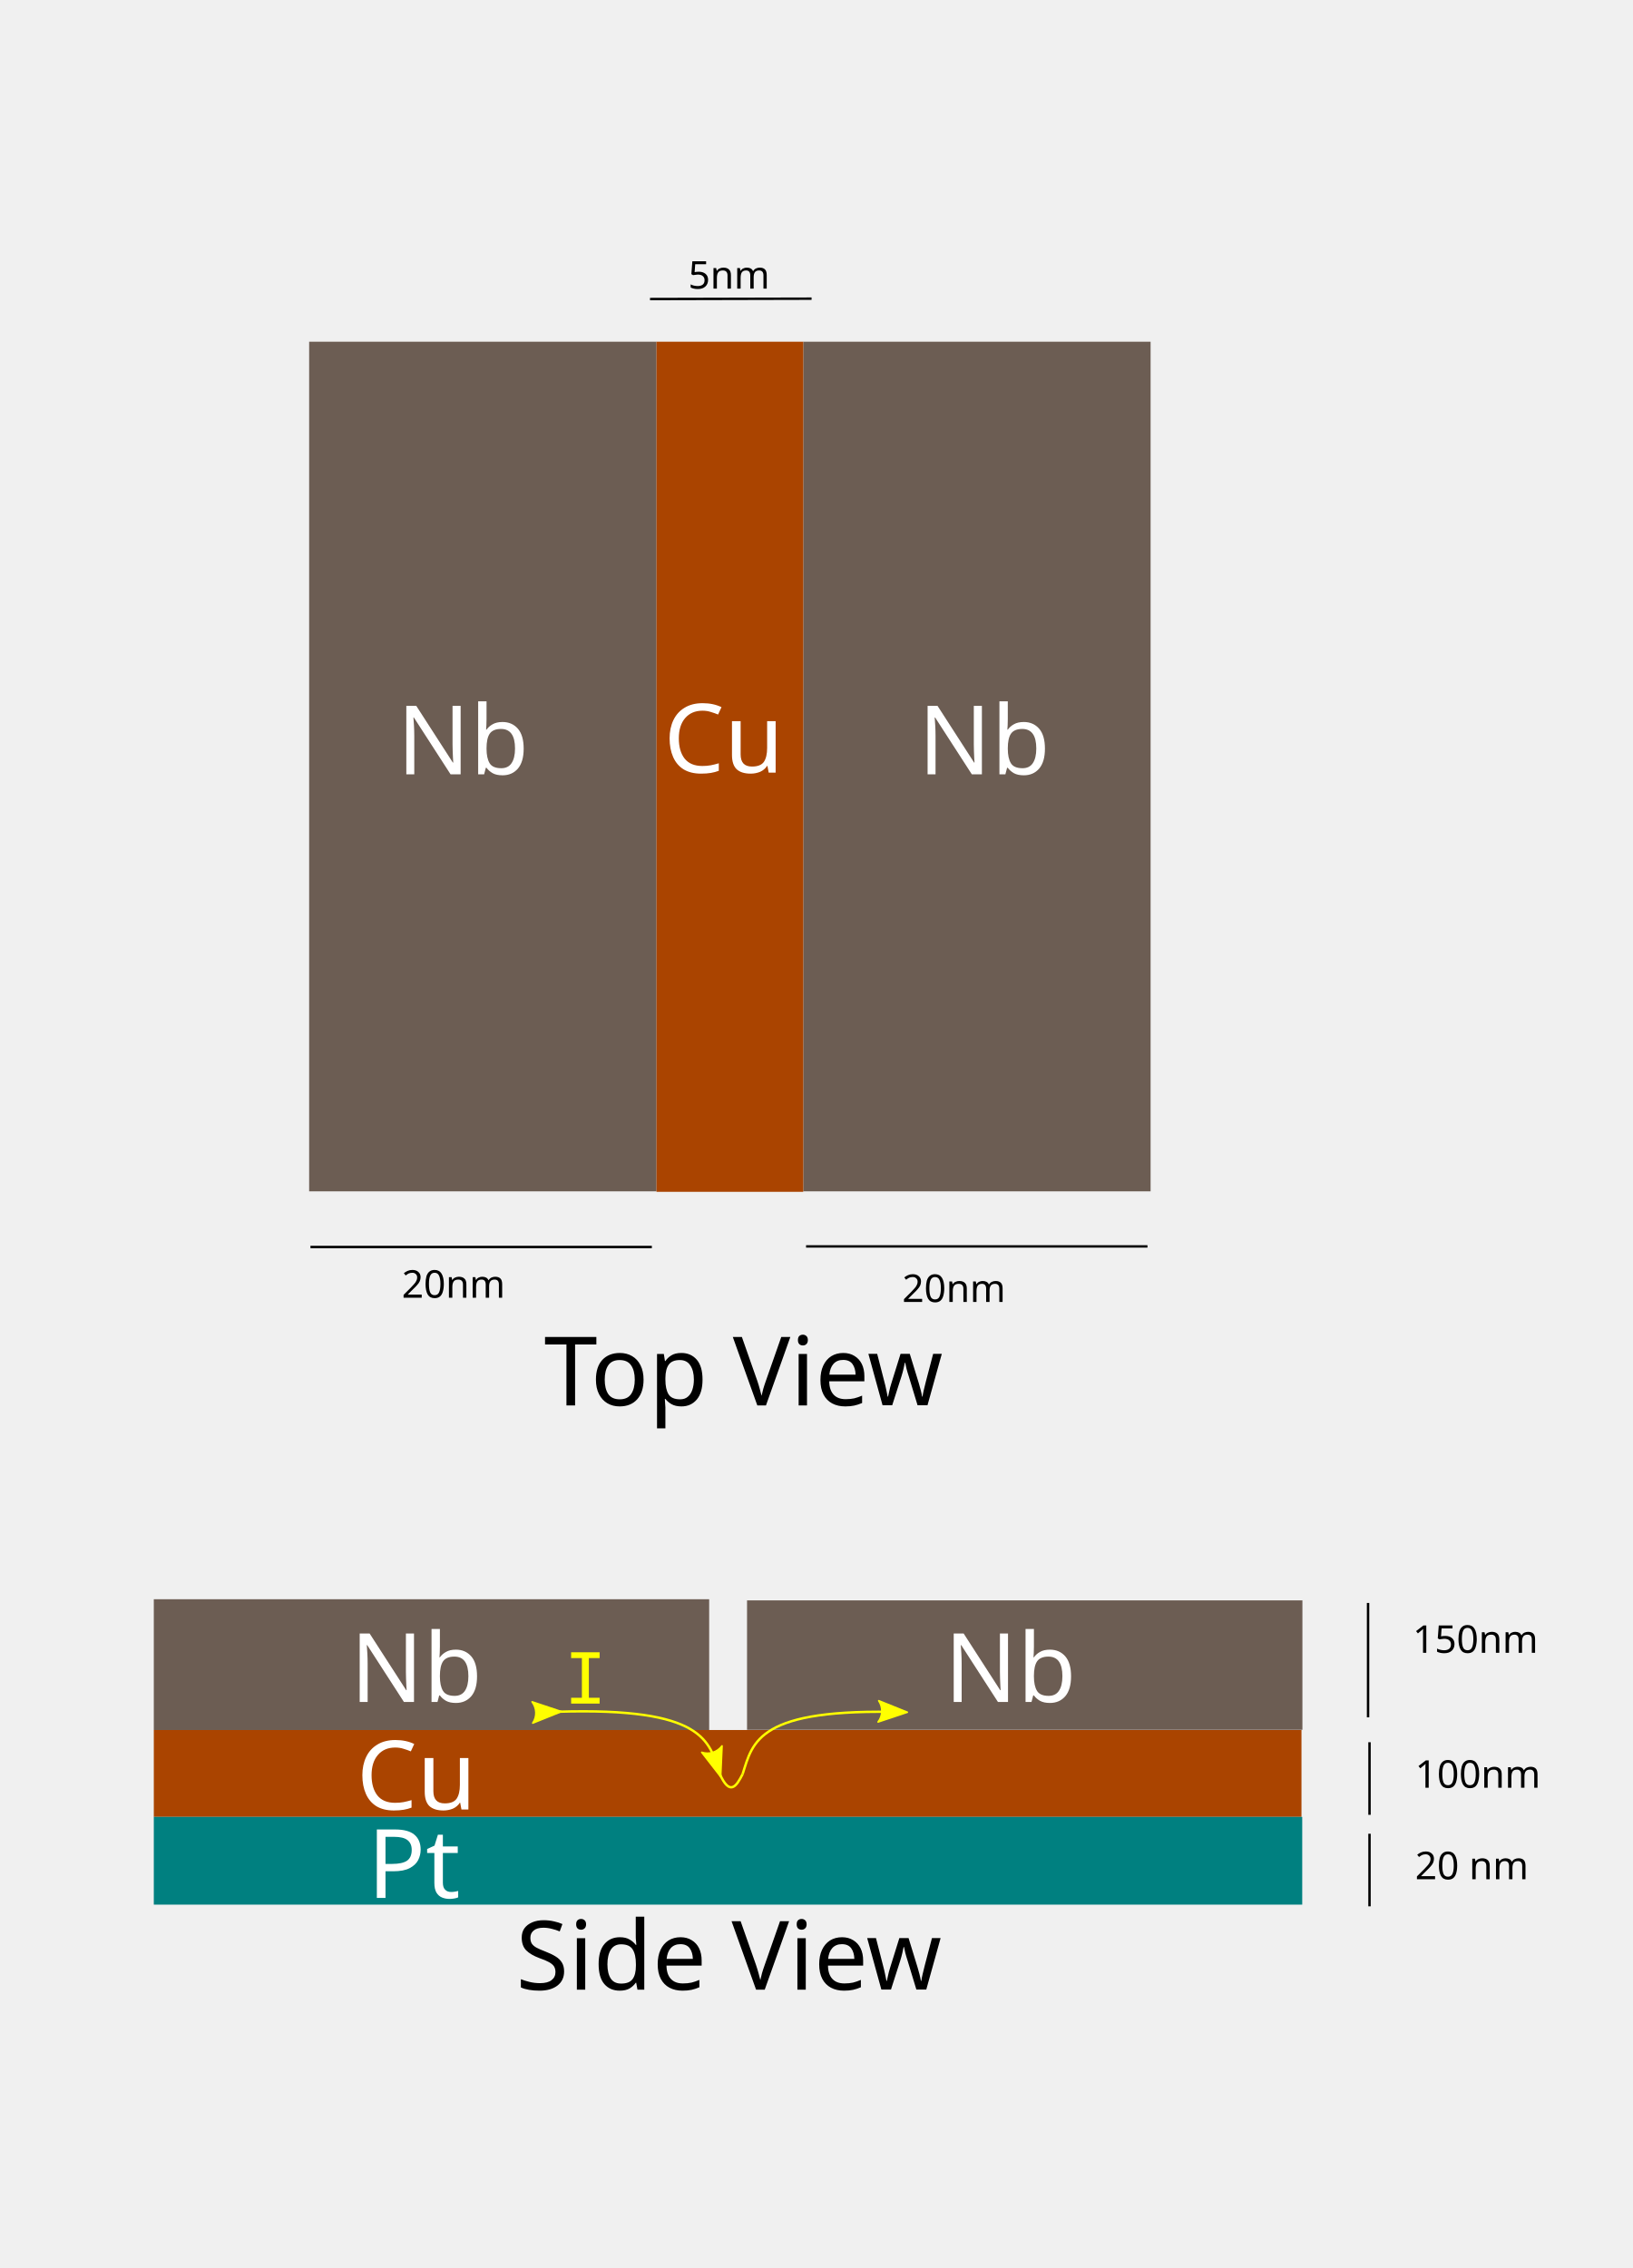
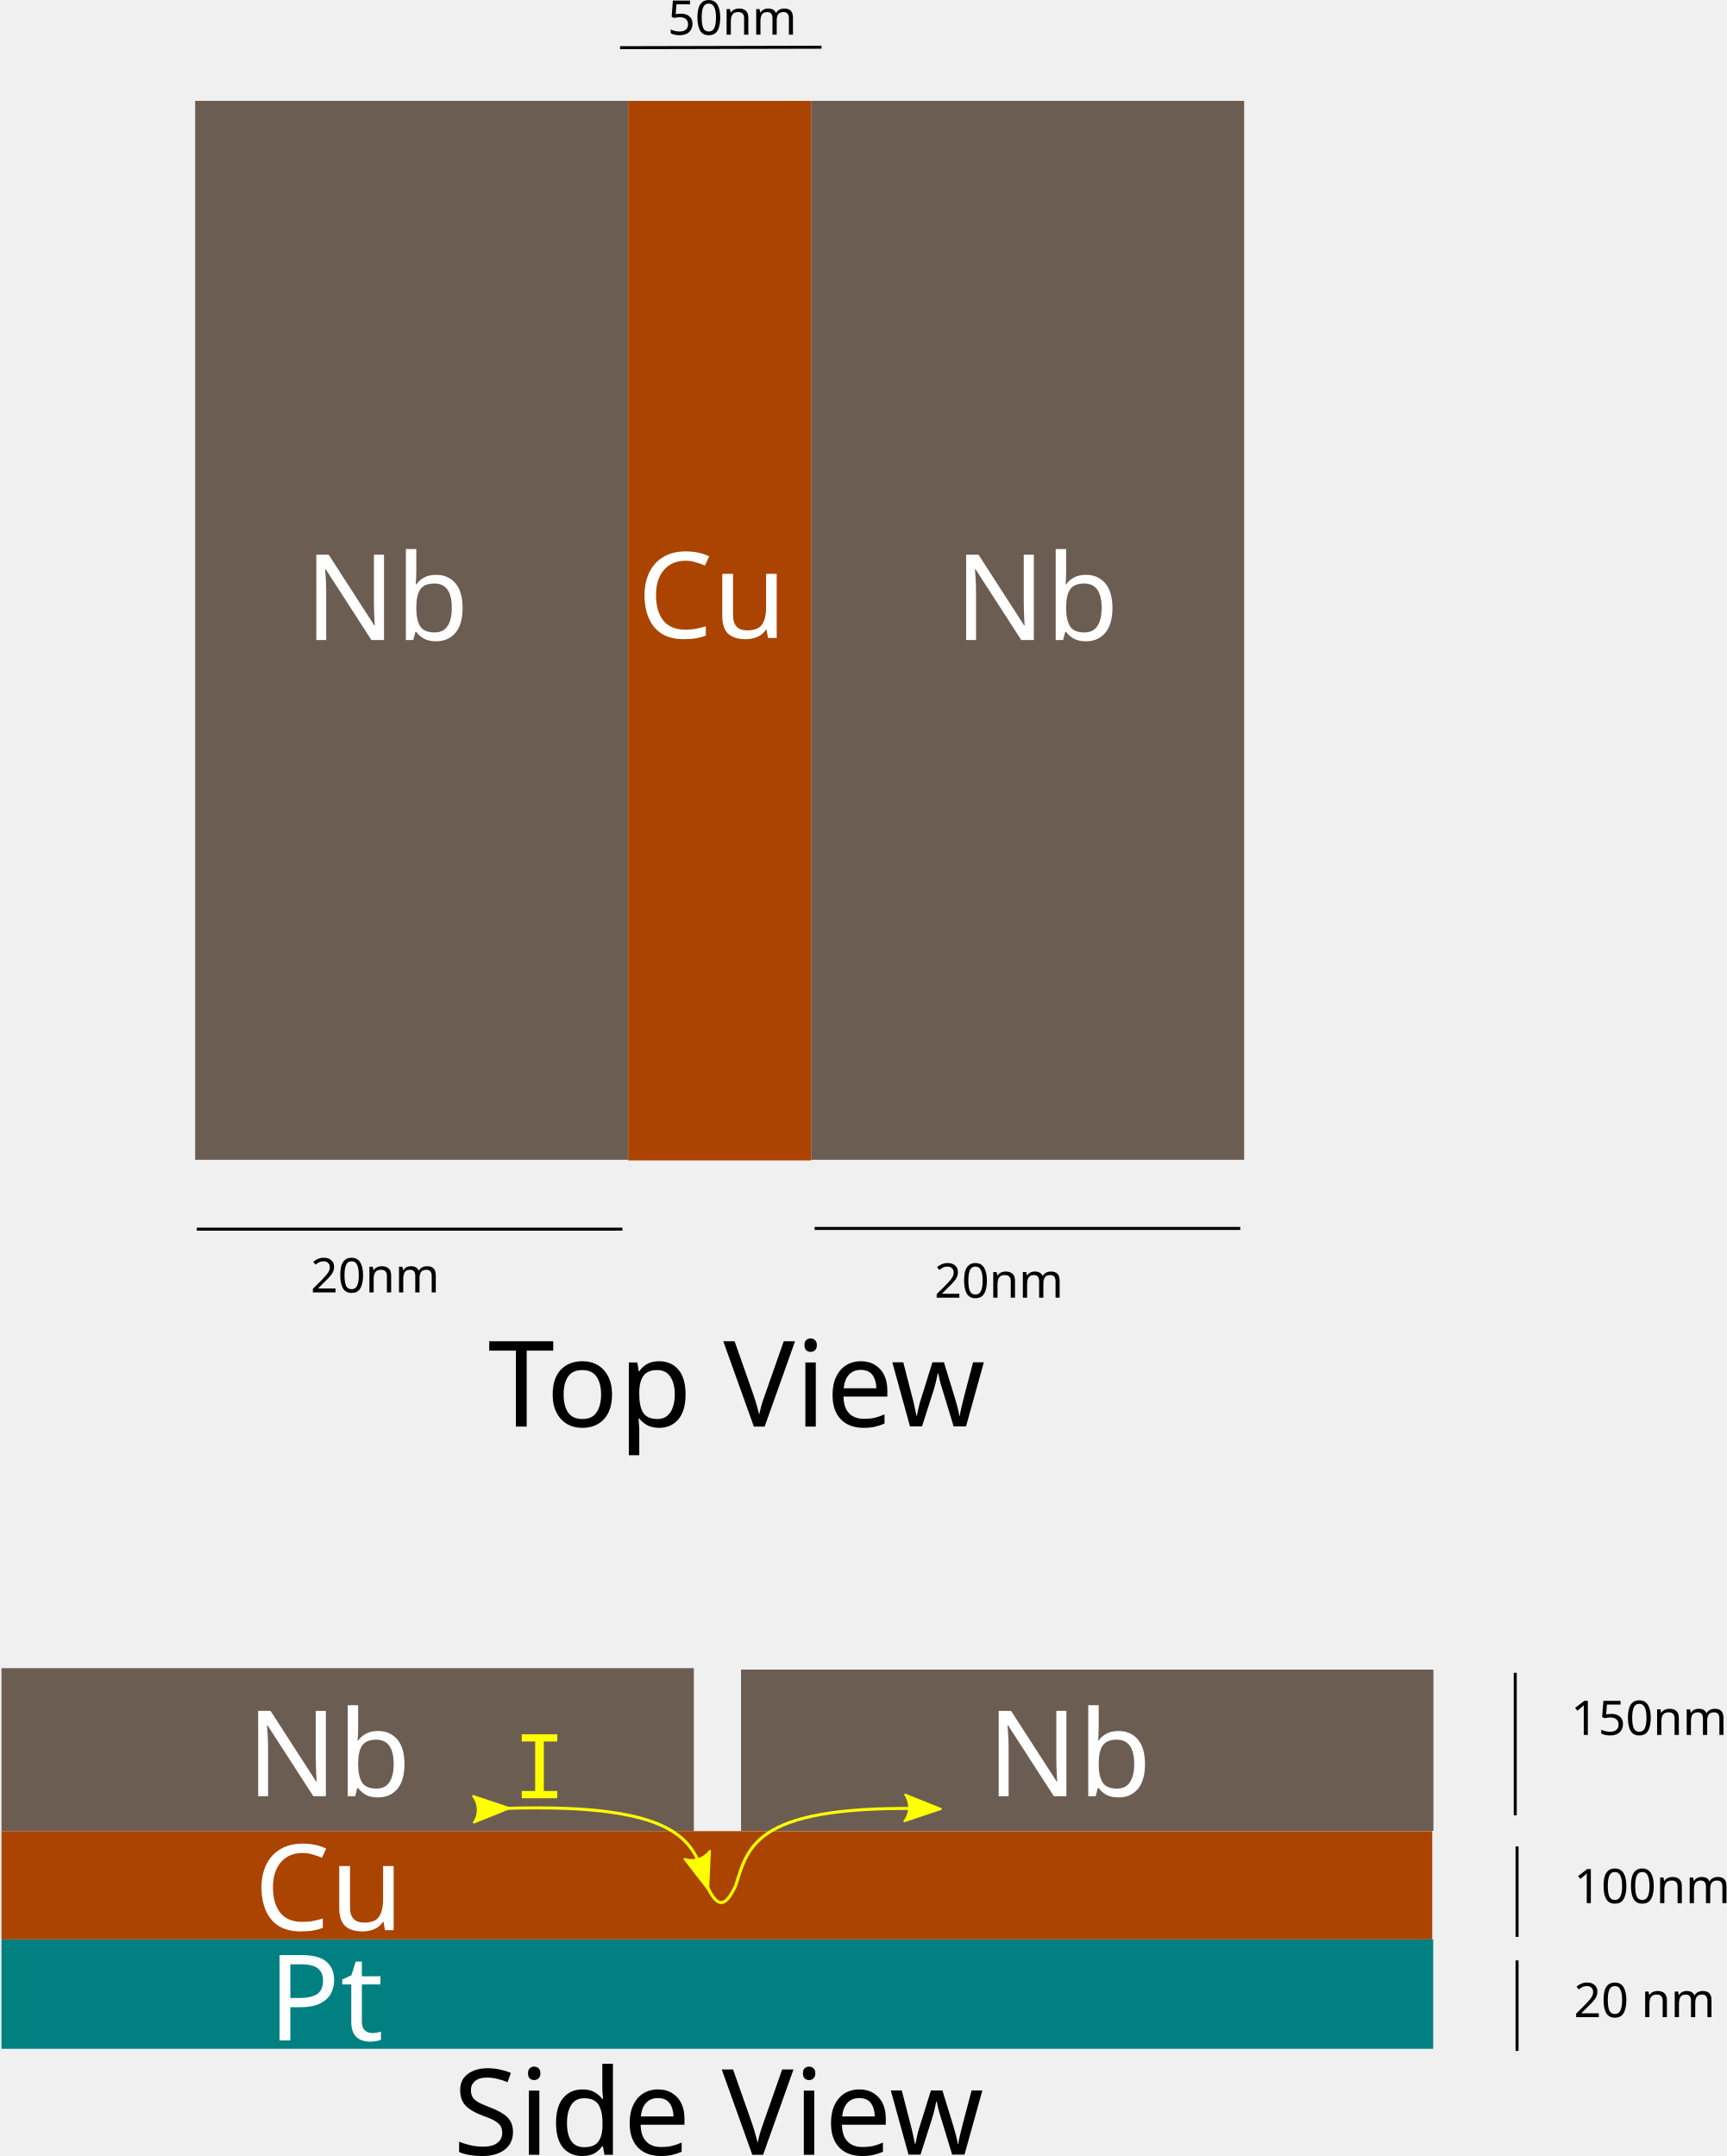
- <svg xmlns="http://www.w3.org/2000/svg" width="180mm" height="250mm" viewBox="0 0 180 250" version="1.1" id="svg5">
+ <svg xmlns="http://www.w3.org/2000/svg" width="152.656mm" height="190.683mm" viewBox="0 0 152.656 190.683" version="1.1" id="svg5">
  <defs id="defs2">
-     <marker style="overflow:visible;" id="marker7924" refX="0.0" refY="0.0" orient="auto">
-       <path transform="scale(1.1) rotate(180) translate(1,0)" d="M 8.719,4.034 L -2.207,0.016 L 8.719,-4.002 C 6.973,-1.63 6.983,1.616 8.719,4.034 z " style="stroke:context-stroke;fill-rule:evenodd;fill:context-stroke;stroke-width:0.625;stroke-linejoin:round;" id="path7922" />
+     <marker style="overflow:visible" id="marker7924" refX="0" refY="0" orient="auto">
+       <path transform="matrix(-1.1,0,0,-1.1,-1.1,0)" d="M 8.719,4.034 -2.207,0.016 8.719,-4.002 c -1.745,2.372 -1.735,5.617 -6e-7,8.035 z" style="fill:context-stroke;fill-rule:evenodd;stroke:context-stroke;stroke-width:0.625;stroke-linejoin:round" id="path7922" />
    </marker>
-     <marker style="overflow:visible;" id="Arrow2Lend" refX="0.0" refY="0.0" orient="auto">
-       <path transform="scale(1.1) rotate(180) translate(1,0)" d="M 8.719,4.034 L -2.207,0.016 L 8.719,-4.002 C 6.973,-1.63 6.983,1.616 8.719,4.034 z " style="stroke:context-stroke;fill-rule:evenodd;fill:context-stroke;stroke-width:0.625;stroke-linejoin:round;" id="path7667" />
+     <marker style="overflow:visible" id="Arrow2Lend" refX="0" refY="0" orient="auto">
+       <path transform="matrix(-1.1,0,0,-1.1,-1.1,0)" d="M 8.719,4.034 -2.207,0.016 8.719,-4.002 c -1.745,2.372 -1.735,5.617 -6e-7,8.035 z" style="fill:context-stroke;fill-rule:evenodd;stroke:context-stroke;stroke-width:0.625;stroke-linejoin:round" id="path7667" />
    </marker>
-     <marker style="overflow:visible" id="Arrow2Lstart" refX="0.0" refY="0.0" orient="auto">
-       <path transform="scale(1.1) translate(1,0)" d="M 8.719,4.034 L -2.207,0.016 L 8.719,-4.002 C 6.973,-1.63 6.983,1.616 8.719,4.034 z " style="stroke:context-stroke;fill-rule:evenodd;fill:context-stroke;stroke-width:0.625;stroke-linejoin:round" id="path7664" />
+     <marker style="overflow:visible" id="Arrow2Lstart" refX="0" refY="0" orient="auto">
+       <path transform="matrix(1.1,0,0,1.1,1.1,0)" d="M 8.719,4.034 -2.207,0.016 8.719,-4.002 c -1.745,2.372 -1.735,5.617 -6e-7,8.035 z" style="fill:context-stroke;fill-rule:evenodd;stroke:context-stroke;stroke-width:0.625;stroke-linejoin:round" id="path7664" />
    </marker>
  </defs>
-   <g id="layer1">
+   <g id="layer1" transform="translate(-16.82095,-28.74499)">
    <rect id="rect31" width="38.287" height="93.654" x="34.076" y="37.667" style="fill:#6c5d53;stroke-width:0.265" />
    <rect id="rect31-3" width="38.287" height="93.654" x="88.539" y="37.667" style="fill:#6c5d53;stroke-width:0.265" />
    <rect style="fill:#aa4400;stroke-width:0.306" id="rect55" width="16.176" height="93.707" x="72.363" y="37.667" />
    <text xml:space="preserve" style="font-style:normal;font-variant:normal;font-weight:normal;font-stretch:normal;font-size:10.583px;line-height:1.25;font-family:sans-serif;-inkscape-font-specification:sans-serif;fill:#ffffff;fill-opacity:1;stroke:none;stroke-width:0.265" x="43.757" y="85.354" id="text6588">
      <tspan id="tspan6586" style="font-style:normal;font-variant:normal;font-weight:normal;font-stretch:normal;font-family:sans-serif;-inkscape-font-specification:sans-serif;fill:#ffffff;stroke-width:0.265" x="43.757" y="85.354">Nb</tspan>
    </text>
    <text xml:space="preserve" style="font-style:normal;font-weight:normal;font-size:10.583px;line-height:1.25;font-family:sans-serif;fill:#ffffff;fill-opacity:1;stroke:none;stroke-width:0.265" x="73.168" y="85.168" id="text8242">
      <tspan id="tspan8240" style="fill:#ffffff;stroke-width:0.265" x="73.168" y="85.168">Cu</tspan>
    </text>
    <text xml:space="preserve" style="font-style:normal;font-weight:normal;font-size:10.583px;line-height:1.25;font-family:sans-serif;fill:#ffffff;fill-opacity:1;stroke:none;stroke-width:0.265" x="101.215" y="85.354" id="text10202">
      <tspan id="tspan10200" style="fill:#ffffff;stroke-width:0.265" x="101.215" y="85.354">Nb</tspan>
    </text>
    <rect style="fill:#6c5d53;fill-opacity:1;stroke-width:0.193" id="rect21528" width="61.217" height="14.416" x="16.953" y="176.283" />
    <rect style="fill:#6c5d53;fill-opacity:1;stroke-width:0.192" id="rect21528-7" width="61.217" height="14.265" x="82.343" y="176.409" />
    <rect style="fill:#aa4400;fill-opacity:1;stroke-width:0.251" id="rect24010" width="126.504" height="9.576" x="16.953" y="190.698" />
    <path style="fill:none;fill-rule:evenodd;stroke:#000000;stroke-width:0.265px;stroke-linecap:butt;stroke-linejoin:miter;stroke-opacity:1" d="m 34.22,137.455 h 37.499 v 0.125" id="path32577" />
    <text xml:space="preserve" style="font-style:normal;font-weight:normal;font-size:4.233px;line-height:1.25;font-family:sans-serif;fill:#000000;fill-opacity:1;stroke:none;stroke-width:0.265" x="44.28" y="143.048" id="text34319">
      <tspan id="tspan34317" style="font-size:4.233px;stroke-width:0.265" x="44.28" y="143.048">20nm</tspan>
    </text>
    <path style="fill:none;fill-rule:evenodd;stroke:#000000;stroke-width:0.265px;stroke-linecap:butt;stroke-linejoin:miter;stroke-opacity:1" d="m 88.85,137.391 h 37.499 v 0.125" id="path32577-9" />
    <text xml:space="preserve" style="font-style:normal;font-weight:normal;font-size:4.233px;line-height:1.25;font-family:sans-serif;fill:#000000;fill-opacity:1;stroke:none;stroke-width:0.265" x="99.44" y="143.513" id="text34319-4">
      <tspan id="tspan34317-7" style="font-size:4.233px;stroke-width:0.265" x="99.44" y="143.513">20nm</tspan>
    </text>
    <path style="fill:none;fill-rule:evenodd;stroke:#000000;stroke-width:0.265px;stroke-linecap:butt;stroke-linejoin:miter;stroke-opacity:1" d="m 71.648,32.963 17.808,-0.042" id="path37156" />
    <text xml:space="preserve" style="font-style:normal;font-weight:normal;font-size:4.233px;line-height:1.25;font-family:sans-serif;fill:#000000;fill-opacity:1;stroke:none;stroke-width:0.265" x="75.865" y="31.814" id="text39624">
-       <tspan id="tspan39622" style="font-size:4.233px;stroke-width:0.265" x="75.865" y="31.814">5nm</tspan>
+       <tspan id="tspan39622" style="font-size:4.233px;stroke-width:0.265" x="75.865" y="31.814">50nm</tspan>
    </text>
    <path style="fill:none;stroke:#000000;stroke-width:0.265px;stroke-linecap:butt;stroke-linejoin:miter;stroke-opacity:1" d="m 150.797,176.692 v 12.609" id="path2806" />
    <path style="fill:none;stroke:#000000;stroke-width:0.265px;stroke-linecap:butt;stroke-linejoin:miter;stroke-opacity:1" d="m 150.957,192.045 v 8.001" id="path2808" />
    <text xml:space="preserve" style="font-style:normal;font-weight:normal;font-size:4.233px;line-height:1.25;font-family:sans-serif;fill:#000000;fill-opacity:1;stroke:none;stroke-width:0.265" x="155.716" y="182.186" id="text6280">
      <tspan id="tspan6278" style="font-size:4.233px;stroke-width:0.265" x="155.716" y="182.186" dy="0">150nm</tspan>
    </text>
    <text xml:space="preserve" style="font-style:normal;font-weight:normal;font-size:4.233px;line-height:1.25;font-family:sans-serif;fill:#000000;fill-opacity:1;stroke:none;stroke-width:0.265" x="155.981" y="197.059" id="text11882">
      <tspan id="tspan11880" style="font-size:4.233px;stroke-width:0.265" x="155.981" y="197.059">100nm</tspan>
    </text>
    <path style="fill:none;stroke:#000000;stroke-width:0.265px;stroke-linecap:butt;stroke-linejoin:miter;stroke-opacity:1" d="m 150.956,202.132 v 8.001" id="path2808-7" />
    <text xml:space="preserve" style="font-style:normal;font-weight:normal;font-size:4.233px;line-height:1.25;font-family:sans-serif;fill:#000000;fill-opacity:1;stroke:none;stroke-width:0.265" x="155.98" y="207.146" id="text11882-5">
      <tspan id="tspan11880-3" style="font-size:4.233px;stroke-width:0.265" x="155.98" y="207.146">20 nm</tspan>
    </text>
    <text xml:space="preserve" style="font-style:normal;font-weight:normal;font-size:10.583px;line-height:1.25;font-family:sans-serif;fill:#000000;fill-opacity:1;stroke:none;stroke-width:0.265" x="56.867" y="219.322" id="text31752">
      <tspan id="tspan31750" style="stroke-width:0.265" x="56.867" y="219.322">Side View </tspan>
    </text>
    <text xml:space="preserve" style="font-style:normal;font-weight:normal;font-size:10.583px;line-height:1.25;font-family:sans-serif;fill:#000000;fill-opacity:1;stroke:none;stroke-width:0.265" x="59.968" y="154.917" id="text33406">
      <tspan id="tspan33404" style="stroke-width:0.265" x="59.968" y="154.917">Top View</tspan>
    </text>
    <rect style="fill:#008080;stroke:#ffff00;stroke-width:0.265;stroke-opacity:0" id="rect1004" width="126.587" height="9.671" x="16.953" y="200.275" />
  </g>
-   <g id="layer2">
+   <g id="layer2" transform="translate(-16.82095,-28.74499)">
    <text xml:space="preserve" style="font-style:normal;font-variant:normal;font-weight:normal;font-stretch:normal;font-size:10.583px;line-height:1.25;font-family:sans-serif;-inkscape-font-specification:sans-serif;fill:#ffffff;fill-opacity:1;stroke:none;stroke-width:0.265" x="38.617" y="187.607" id="text6588-6">
      <tspan id="tspan6586-1" style="font-style:normal;font-variant:normal;font-weight:normal;font-stretch:normal;font-family:sans-serif;-inkscape-font-specification:sans-serif;fill:#ffffff;stroke-width:0.265" x="38.617" y="187.607">Nb</tspan>
    </text>
    <text xml:space="preserve" style="font-style:normal;font-variant:normal;font-weight:normal;font-stretch:normal;font-size:10.583px;line-height:1.25;font-family:sans-serif;-inkscape-font-specification:sans-serif;fill:#ffffff;fill-opacity:1;stroke:none;stroke-width:0.265" x="104.094" y="187.607" id="text6588-6-2">
      <tspan id="tspan6586-1-9" style="font-style:normal;font-variant:normal;font-weight:normal;font-stretch:normal;font-family:sans-serif;-inkscape-font-specification:sans-serif;fill:#ffffff;stroke-width:0.265" x="104.094" y="187.607">Nb</tspan>
    </text>
    <text xml:space="preserve" style="font-style:normal;font-weight:normal;font-size:10.583px;line-height:1.25;font-family:sans-serif;fill:#ffffff;fill-opacity:1;stroke:none;stroke-width:0.265" x="39.299" y="199.459" id="text8242-3">
      <tspan id="tspan8240-1" style="fill:#ffffff;stroke-width:0.265" x="39.299" y="199.459">Cu</tspan>
    </text>
    <text xml:space="preserve" style="font-style:normal;font-weight:normal;font-size:10.583px;line-height:1.25;font-family:sans-serif;fill:#ffffff;fill-opacity:1;stroke:none;stroke-width:0.265" x="40.506" y="209.207" id="text8242-3-3">
      <tspan id="tspan8240-1-6" style="fill:#ffffff;stroke-width:0.265" x="40.506" y="209.207">Pt</tspan>
    </text>
-     <path style="fill:none;stroke:#ffff00;stroke-width:0.265px;stroke-linecap:butt;stroke-linejoin:miter;stroke-opacity:1;marker-end:url(#marker7924);marker-start:url(#marker7924)" d="m 61.521,188.682 c 16.144,-0.489 16.666,3.249 17.8,6.823" id="path6565" />
+     <path style="fill:none;stroke:#ffff00;stroke-width:0.265px;stroke-linecap:butt;stroke-linejoin:miter;stroke-opacity:1;marker-start:url(#marker7924);marker-end:url(#marker7924)" d="m 61.521,188.682 c 16.144,-0.489 16.666,3.249 17.8,6.823" id="path6565" />
    <path style="fill:none;stroke:#ffff00;stroke-width:0.265px;stroke-linecap:butt;stroke-linejoin:miter;stroke-opacity:1;marker-start:url(#Arrow2Lstart)" d="m 99.657,188.732 c -16.144,-0.489 -16.666,3.249 -17.8,6.823" id="path6565-3" />
    <path style="fill:none;stroke:#ffff00;stroke-width:0.265px;stroke-linecap:butt;stroke-linejoin:miter;stroke-opacity:1" d="m 79.321,195.505 c 1.117,2.511 1.842,1.423 2.536,0.05" id="path7316" />
    <path style="fill:none;stroke:#000000;stroke-width:0.265px;stroke-linecap:butt;stroke-linejoin:miter;stroke-opacity:1" d="M 99.657,188.732 Z" id="path7564" />
    <text xml:space="preserve" style="font-style:normal;font-weight:normal;font-size:7.761px;line-height:1.25;font-family:sans-serif;fill:#ffff00;fill-opacity:1;stroke:none;stroke-width:0.265" x="57.516" y="187.788" id="text8000">
      <tspan id="tspan7998" style="font-style:normal;font-variant:normal;font-weight:normal;font-stretch:normal;font-size:7.761px;font-family:'DejaVu Sans Mono';-inkscape-font-specification:'DejaVu Sans Mono';fill:#ffff00;stroke-width:0.265" x="57.516" y="187.788"> I</tspan>
    </text>
  </g>
</svg>
